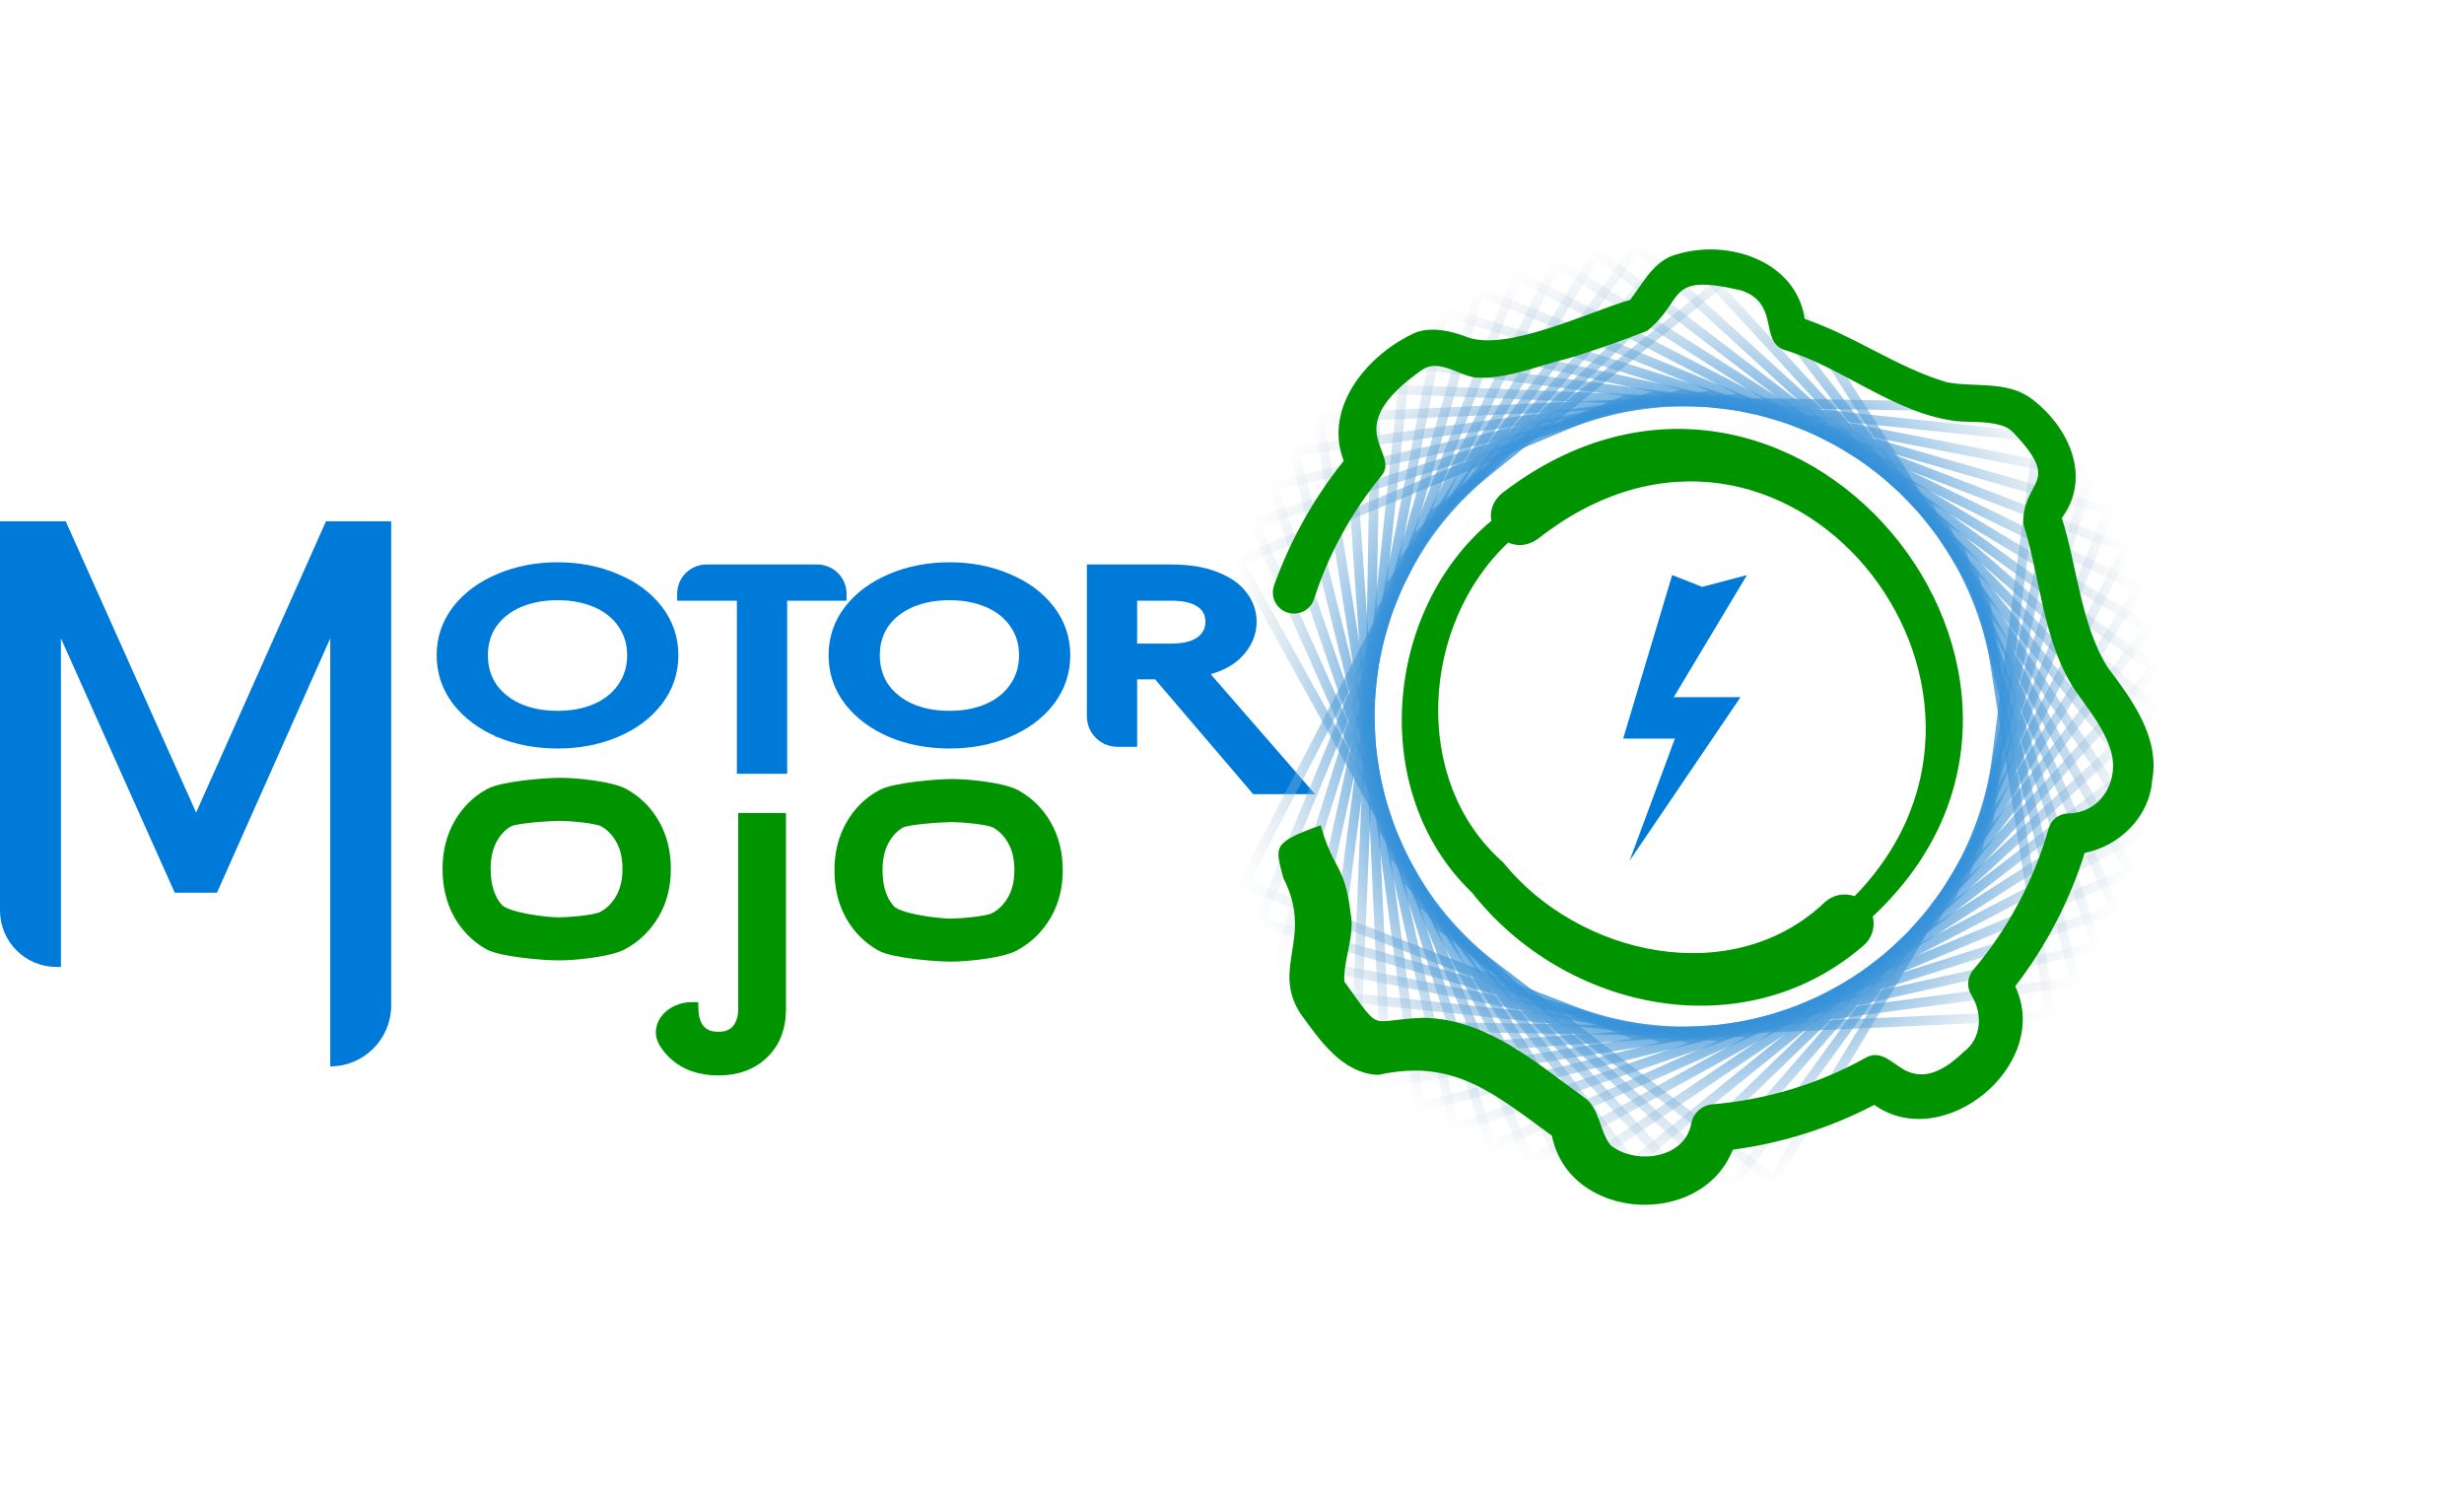
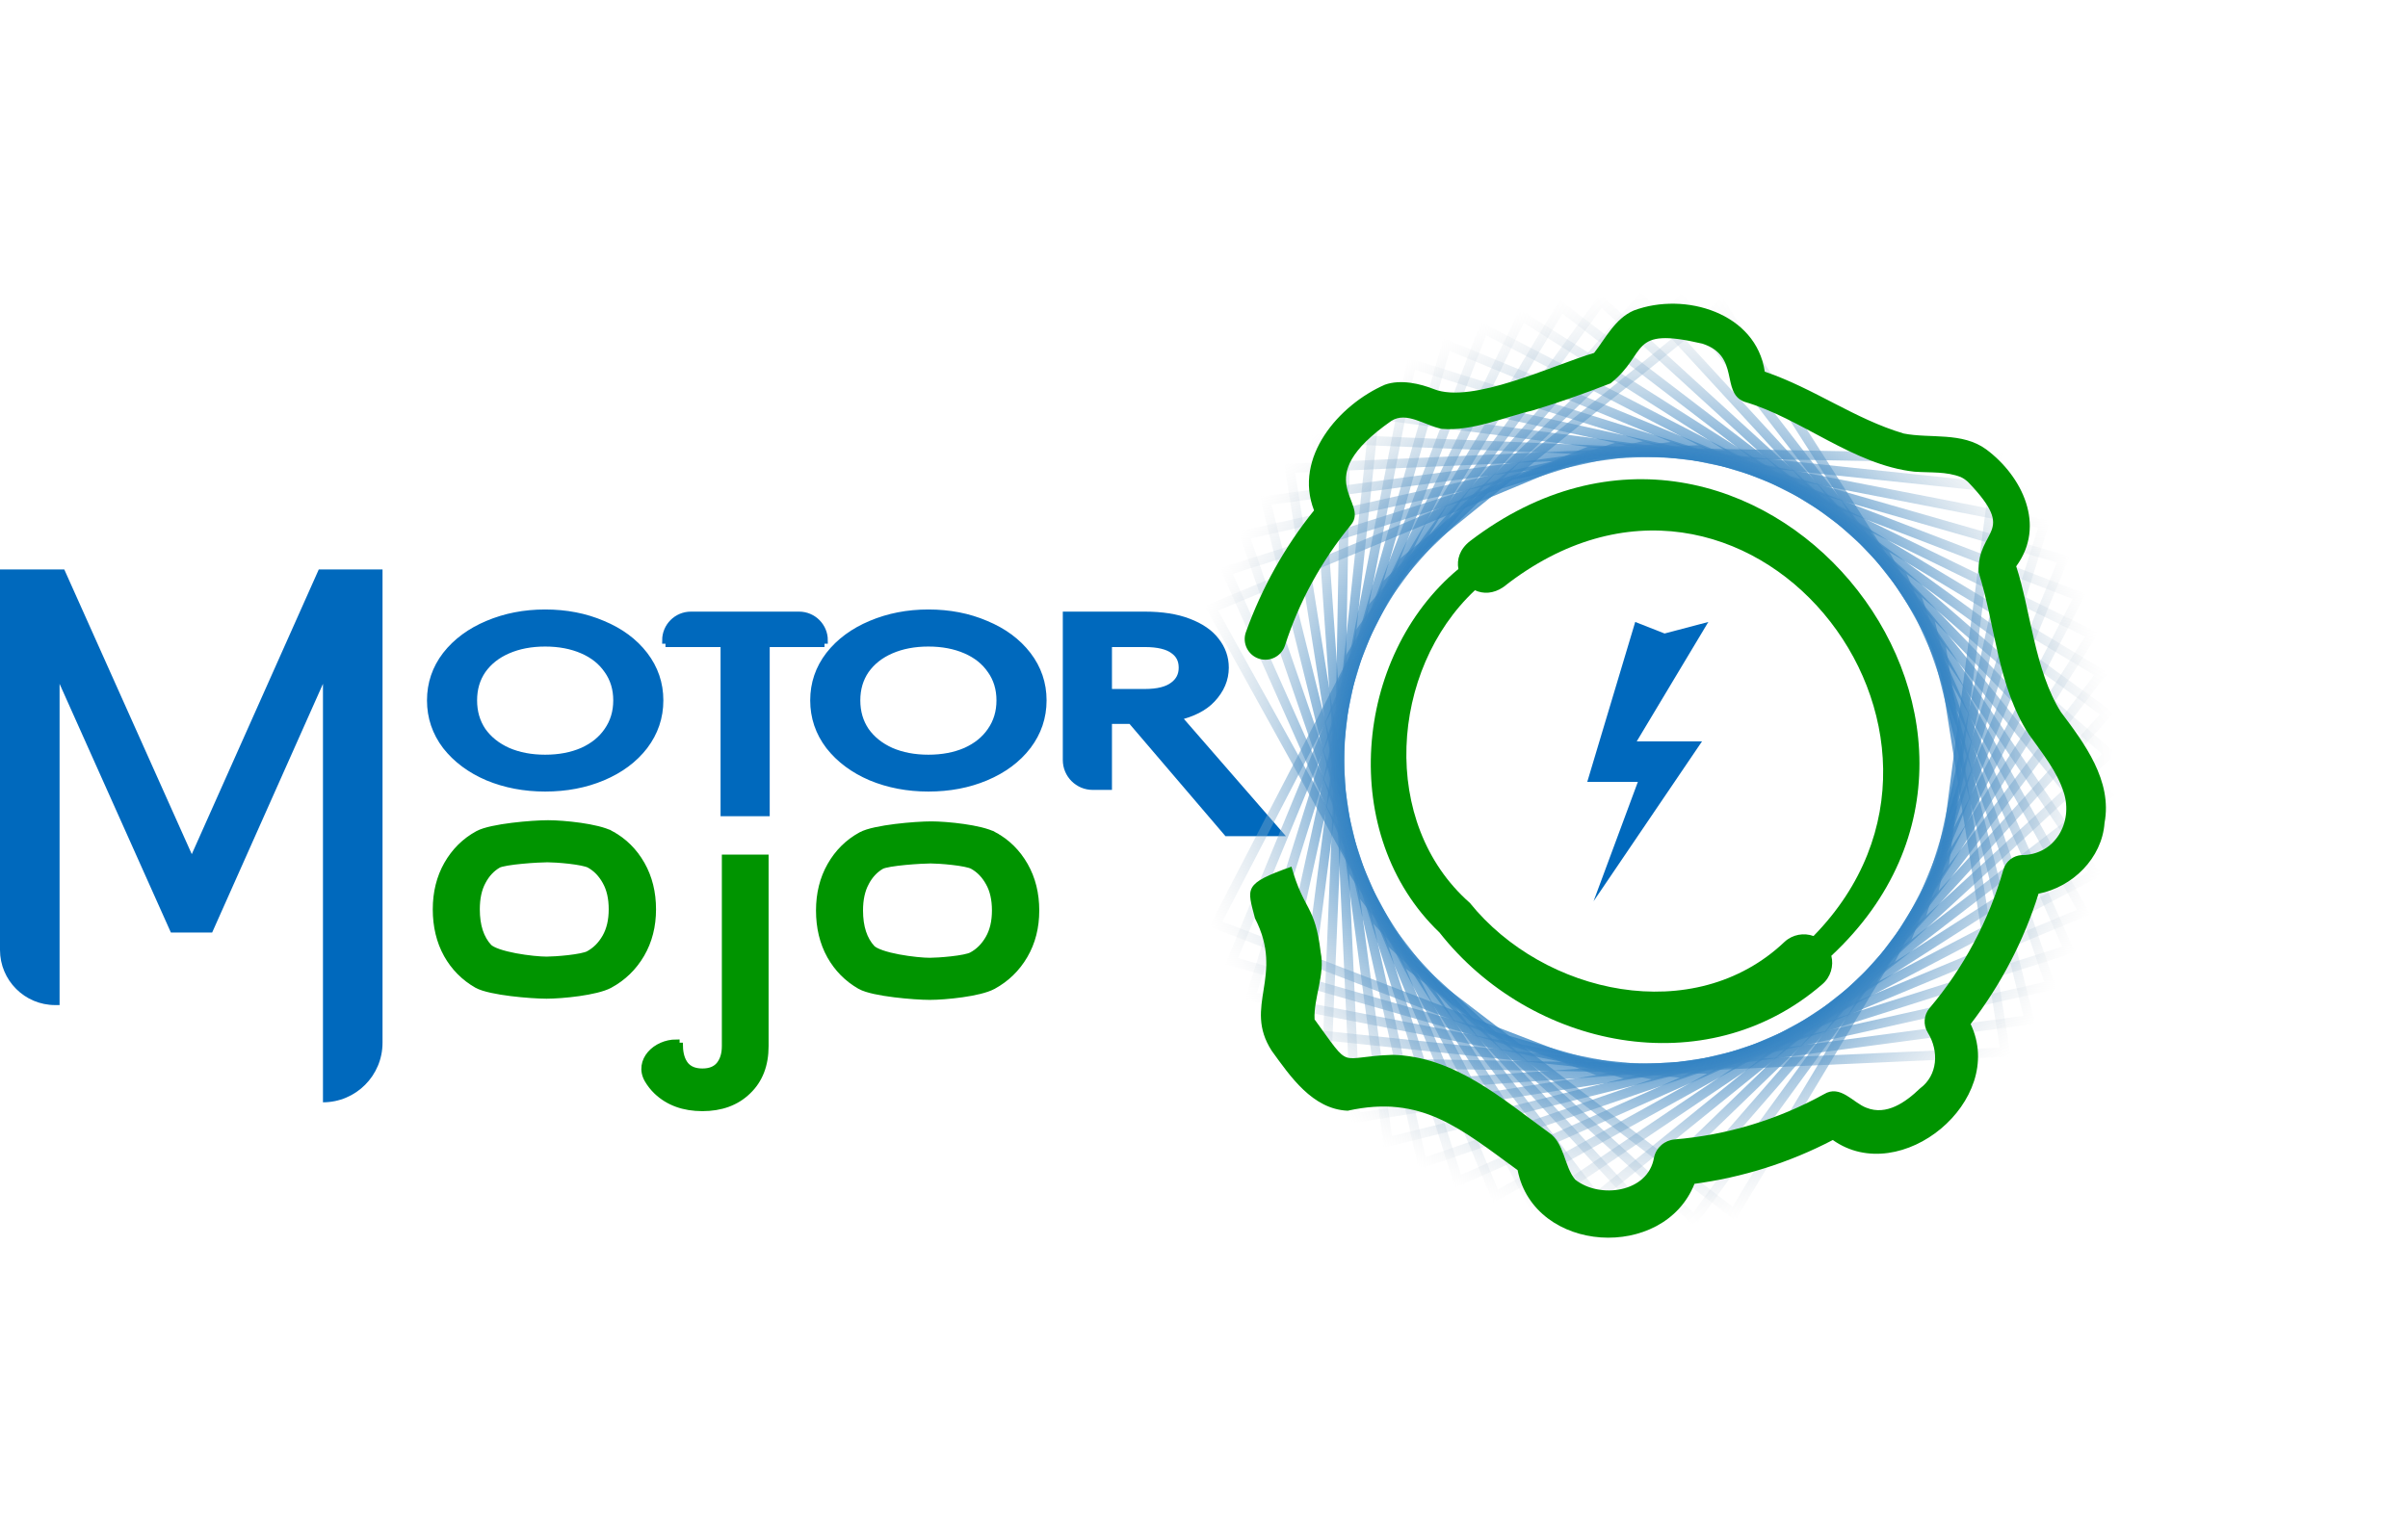
- <svg xmlns="http://www.w3.org/2000/svg" width="161" height="98" viewBox="0 0 161 98" fill="none">
-   <path d="M25.56 34.065V65.701C25.56 67.899 23.778 69.682 21.579 69.682V41.712L14.177 58.333H11.418L3.981 41.712V63.183H3.686C1.65 63.183 0 61.533 0 59.497V34.065H4.295L12.815 53.096L21.3 34.065H25.56Z" fill="#007AD9" />
-   <path d="M81.921 51.592L81.988 51.67H82.091H84.945H85.435L85.114 51.3L78.702 43.927C79.692 43.697 80.46 43.31 80.986 42.75C81.579 42.122 81.886 41.414 81.886 40.63C81.886 39.966 81.672 39.363 81.252 38.828C80.841 38.289 80.221 37.872 79.413 37.567C78.61 37.258 77.637 37.108 76.5 37.108H71.463H71.24V37.331V46.803C71.24 47.783 72.034 48.578 73.015 48.578H73.855H74.079V48.355V44.168H75.579L81.921 51.592ZM78.383 41.814L78.383 41.814L78.38 41.816C77.988 42.112 77.374 42.279 76.5 42.279H74.079V39.029H76.5C77.39 39.029 78.012 39.191 78.404 39.478L78.404 39.478L78.407 39.48C78.793 39.753 78.984 40.128 78.984 40.63C78.984 41.13 78.787 41.518 78.383 41.814Z" fill="#007AD9" stroke="#007AD9" stroke-width="0.446" />
-   <path d="M58.192 47.957L58.192 47.957L58.194 47.958C59.371 48.446 60.653 48.688 62.036 48.688C63.434 48.688 64.716 48.446 65.88 47.957L65.88 47.957C67.058 47.458 67.993 46.765 68.678 45.873L68.678 45.872C69.365 44.967 69.71 43.947 69.71 42.819C69.71 41.691 69.365 40.676 68.678 39.78C67.993 38.889 67.057 38.201 65.88 37.712C64.716 37.213 63.434 36.965 62.036 36.965C60.652 36.965 59.37 37.213 58.193 37.712C57.029 38.201 56.095 38.888 55.397 39.779L55.397 39.779L55.395 39.78C54.708 40.676 54.363 41.691 54.363 42.819C54.363 43.947 54.708 44.967 55.395 45.872L55.395 45.872L55.397 45.875C56.094 46.765 57.029 47.457 58.192 47.957ZM66.197 40.803L66.197 40.803L66.199 40.806C66.603 41.379 66.808 42.047 66.808 42.819C66.808 43.591 66.603 44.265 66.198 44.849L66.197 44.85C65.803 45.425 65.25 45.876 64.528 46.199C63.805 46.513 62.976 46.672 62.036 46.672C61.097 46.672 60.268 46.513 59.545 46.199C58.824 45.876 58.263 45.425 57.855 44.849C57.463 44.266 57.265 43.592 57.265 42.819C57.265 42.046 57.463 41.377 57.854 40.805C58.262 40.229 58.823 39.783 59.544 39.471C60.267 39.157 61.096 38.997 62.036 38.997C62.977 38.997 63.806 39.157 64.529 39.471C65.25 39.783 65.803 40.229 66.197 40.803Z" fill="#007AD9" stroke="#007AD9" stroke-width="0.446" />
-   <path d="M54.87 39.029H55.093V38.806C55.093 37.868 54.333 37.108 53.395 37.108H46.166C45.229 37.108 44.468 37.868 44.468 38.806V39.029H44.691H48.372V50.115V50.338H48.595H50.988H51.211V50.115V39.029H54.87Z" fill="#007AD9" stroke="#007AD9" stroke-width="0.446" />
-   <path d="M32.584 47.956L32.584 47.957L32.587 47.958C33.764 48.446 35.045 48.688 36.429 48.688C37.826 48.688 39.108 48.446 40.272 47.957L40.273 47.957C41.45 47.458 42.386 46.764 43.07 45.873L43.071 45.872C43.758 44.967 44.103 43.946 44.103 42.819C44.103 41.691 43.758 40.676 43.07 39.78C42.386 38.889 41.45 38.2 40.273 37.712C39.109 37.213 37.827 36.965 36.429 36.965C35.045 36.965 33.763 37.213 32.586 37.712C31.422 38.201 30.487 38.888 29.789 39.778L29.789 39.778L29.788 39.78C29.1 40.676 28.755 41.691 28.755 42.819C28.755 43.946 29.1 44.967 29.787 45.872L29.787 45.872L29.789 45.875C30.487 46.764 31.421 47.457 32.584 47.956ZM40.589 40.803L40.589 40.803L40.591 40.806C40.996 41.379 41.201 42.047 41.201 42.819C41.201 43.591 40.996 44.265 40.59 44.848L40.589 44.85C40.196 45.425 39.642 45.876 38.92 46.199C38.198 46.513 37.369 46.672 36.429 46.672C35.489 46.672 34.66 46.513 33.938 46.199C33.216 45.876 32.655 45.425 32.247 44.849C31.855 44.266 31.657 43.591 31.657 42.819C31.657 42.046 31.856 41.377 32.247 40.805C32.655 40.229 33.215 39.783 33.936 39.471C34.66 39.157 35.489 38.997 36.429 38.997C37.369 38.997 38.199 39.157 38.922 39.471C39.643 39.783 40.196 40.228 40.589 40.803Z" fill="#007AD9" stroke="#007AD9" stroke-width="0.446" />
-   <path d="M51.134 53.573V53.35H50.911H48.68H48.457V53.573V65.929C48.457 66.471 48.319 66.888 48.062 67.202C47.817 67.488 47.454 67.645 46.934 67.645C46.414 67.645 46.051 67.489 45.806 67.202C45.562 66.902 45.423 66.484 45.411 65.924L45.406 65.706H45.188C44.511 65.706 43.865 66.001 43.469 66.455C43.066 66.917 42.919 67.556 43.289 68.183C43.453 68.461 43.653 68.714 43.889 68.941L43.89 68.942C44.675 69.687 45.697 70.051 46.934 70.051C48.17 70.051 49.186 69.687 49.959 68.942C50.748 68.194 51.134 67.18 51.134 65.929V53.573Z" fill="#009400" stroke="#009400" stroke-width="0.446" />
-   <path d="M31.871 61.825L31.874 61.827C32.108 61.957 32.457 62.061 32.845 62.147C33.239 62.233 33.694 62.305 34.152 62.362C35.066 62.476 36.007 62.534 36.522 62.534C37.045 62.534 37.874 62.476 38.678 62.362C39.471 62.249 40.281 62.075 40.74 61.828L40.741 61.828C41.63 61.343 42.332 60.661 42.844 59.785C43.358 58.906 43.612 57.903 43.612 56.782C43.612 55.662 43.365 54.659 42.865 53.781C42.367 52.905 41.684 52.229 40.819 51.756C40.365 51.508 39.56 51.334 38.77 51.221C37.969 51.107 37.142 51.049 36.619 51.049C36.097 51.049 35.15 51.107 34.23 51.221C33.769 51.278 33.311 51.35 32.914 51.437C32.522 51.522 32.17 51.626 31.933 51.756C31.068 52.229 30.386 52.905 29.887 53.781C29.387 54.659 29.14 55.662 29.14 56.782C29.14 57.913 29.38 58.922 29.866 59.8L29.867 59.801C30.352 60.664 31.021 61.34 31.871 61.825ZM39.326 59.786L39.326 59.786L39.323 59.787C39.233 59.837 39.055 59.892 38.805 59.942C38.562 59.991 38.275 60.033 37.981 60.067C37.392 60.134 36.796 60.167 36.522 60.167C36.093 60.167 35.247 60.091 34.434 59.938C34.029 59.862 33.638 59.767 33.316 59.655C32.986 59.541 32.759 59.42 32.649 59.306C32.117 58.726 31.837 57.895 31.837 56.782C31.837 56.032 31.974 55.418 32.237 54.928L32.237 54.928L32.238 54.926C32.505 54.417 32.857 54.043 33.294 53.795C33.38 53.748 33.581 53.694 33.88 53.642C34.17 53.593 34.519 53.551 34.875 53.517C35.587 53.45 36.305 53.416 36.581 53.416C36.854 53.416 37.45 53.449 38.039 53.517C38.333 53.55 38.621 53.592 38.863 53.641C39.114 53.692 39.291 53.746 39.382 53.796C39.832 54.045 40.198 54.42 40.477 54.93L40.477 54.93L40.478 54.932C40.752 55.421 40.896 56.034 40.896 56.782C40.896 57.528 40.747 58.148 40.46 58.65C40.168 59.16 39.79 59.536 39.326 59.786Z" fill="#009400" stroke="#009400" stroke-width="0.446" />
-   <path d="M57.479 61.905L57.481 61.907C57.715 62.037 58.064 62.141 58.453 62.227C58.847 62.313 59.302 62.385 59.759 62.442C60.673 62.556 61.614 62.614 62.13 62.614C62.653 62.614 63.481 62.556 64.285 62.442C65.078 62.329 65.888 62.156 66.347 61.908L66.348 61.908C67.238 61.422 67.94 60.741 68.452 59.865C68.965 58.986 69.219 57.983 69.219 56.862C69.219 55.742 68.972 54.739 68.472 53.861C67.974 52.985 67.291 52.309 66.426 51.836C65.973 51.588 65.167 51.414 64.377 51.301C63.577 51.187 62.75 51.129 62.227 51.129C61.705 51.129 60.758 51.187 59.837 51.301C59.376 51.358 58.918 51.43 58.521 51.517C58.129 51.602 57.777 51.706 57.541 51.836C56.676 52.309 55.993 52.985 55.495 53.861C54.995 54.739 54.748 55.742 54.748 56.862C54.748 57.993 54.987 59.002 55.474 59.88L55.475 59.881C55.96 60.744 56.629 61.42 57.479 61.905ZM64.933 59.866L64.933 59.866L64.931 59.867C64.841 59.917 64.663 59.971 64.413 60.022C64.17 60.071 63.882 60.113 63.588 60.147C62.999 60.214 62.404 60.247 62.13 60.247C61.7 60.247 60.854 60.171 60.042 60.018C59.636 59.941 59.245 59.847 58.923 59.735C58.593 59.621 58.367 59.5 58.257 59.386C57.725 58.806 57.444 57.975 57.444 56.862C57.444 56.112 57.582 55.498 57.844 55.008L57.844 55.008L57.846 55.006C58.112 54.497 58.465 54.123 58.901 53.875C58.987 53.828 59.188 53.774 59.488 53.722C59.777 53.673 60.127 53.631 60.482 53.597C61.194 53.53 61.913 53.496 62.188 53.496C62.462 53.496 63.057 53.529 63.646 53.597C63.94 53.63 64.228 53.672 64.471 53.721C64.721 53.772 64.899 53.826 64.989 53.876C65.44 54.125 65.805 54.5 66.085 55.01L66.085 55.01L66.086 55.012C66.36 55.501 66.503 56.114 66.503 56.862C66.503 57.608 66.354 58.228 66.067 58.73C65.775 59.24 65.397 59.616 64.933 59.866Z" fill="#009400" stroke="#009400" stroke-width="0.446" />
-   <path d="M93.801 33.535L115.019 16.363L129.724 39.361L133.986 66.323L106.718 67.558L81.237 57.769L93.801 33.535Z" stroke="url(#paint0_radial_4371_343)" stroke-width="0.626" />
-   <path d="M92.707 35.005L112.348 16.048L129.001 37.677L135.597 64.165L108.54 67.772L82.303 60.241L92.707 35.005Z" stroke="url(#paint1_radial_4371_343)" stroke-width="0.626" />
-   <path d="M91.742 36.563L109.656 15.967L128.131 36.062L137.011 61.874L110.371 67.826L83.577 62.61L91.742 36.563Z" stroke="url(#paint2_radial_4371_343)" stroke-width="0.626" />
-   <path d="M90.918 38.2L106.968 16.121L127.124 34.529L138.219 59.469L112.2 67.72L85.053 64.859L90.918 38.2Z" stroke="url(#paint3_radial_4371_343)" stroke-width="0.626" />
-   <path d="M90.243 39.904L104.308 16.51L125.991 33.092L139.218 56.97L114.017 67.457L86.724 66.973L90.243 39.904Z" stroke="url(#paint4_radial_4371_343)" stroke-width="0.626" />
-   <path d="M89.716 41.66L101.689 17.13L124.735 31.758L139.992 54.393L115.801 67.037L88.57 68.933L89.716 41.66Z" stroke="url(#paint5_radial_4371_343)" stroke-width="0.626" />
-   <path d="M89.341 43.456L99.13 17.975L123.363 30.539L140.536 51.758L117.538 66.462L90.576 70.725L89.341 43.456Z" stroke="url(#paint6_radial_4371_343)" stroke-width="0.626" />
-   <path d="M89.128 45.275L96.659 19.038L121.895 29.442L140.852 49.083L119.223 65.736L92.736 72.332L89.128 45.275Z" stroke="url(#paint7_radial_4371_343)" stroke-width="0.626" />
-   <path d="M89.073 47.108L94.289 20.314L120.336 28.48L140.932 46.394L120.837 64.868L95.025 73.748L89.073 47.108Z" stroke="url(#paint8_radial_4371_343)" stroke-width="0.626" />
-   <path d="M89.18 48.936L92.04 21.79L118.7 27.654L140.779 43.705L122.371 63.86L97.431 74.956L89.18 48.936Z" stroke="url(#paint9_radial_4371_343)" stroke-width="0.626" />
-   <path d="M89.441 50.75L89.924 23.457L116.993 26.976L140.387 41.041L123.806 62.724L99.928 75.951L89.441 50.75Z" stroke="url(#paint10_radial_4371_343)" stroke-width="0.626" />
-   <path d="M89.864 52.535L87.967 25.304L115.24 26.45L139.771 38.423L125.142 61.469L102.508 76.727L89.864 52.535Z" stroke="url(#paint11_radial_4371_343)" stroke-width="0.626" />
-   <path d="M90.44 54.272L86.177 27.311L113.446 26.075L138.927 35.864L126.363 60.098L105.144 77.27L90.44 54.272Z" stroke="url(#paint12_radial_4371_343)" stroke-width="0.626" />
-   <path d="M91.164 55.958L84.568 29.47L111.625 25.863L137.862 33.394L127.458 58.63L107.817 77.586L91.164 55.958Z" stroke="url(#paint13_radial_4371_343)" stroke-width="0.626" />
-   <path d="M92.033 57.571L83.153 31.759L109.793 25.807L136.587 31.023L128.422 57.07L110.508 77.666L92.033 57.571Z" stroke="url(#paint14_radial_4371_343)" stroke-width="0.626" />
-   <path d="M93.04 59.105L81.944 34.165L107.964 25.914L135.11 28.775L129.246 55.434L113.195 77.513L93.04 59.105Z" stroke="url(#paint15_radial_4371_343)" stroke-width="0.626" />
-   <path d="M94.175 60.541L80.948 36.663L106.149 26.176L133.442 26.66L129.923 53.729L115.858 77.123L94.175 60.541Z" stroke="url(#paint16_radial_4371_343)" stroke-width="0.626" />
-   <path d="M121.756 61.793C122.327 61.311 122.537 60.561 122.369 59.883C138.973 44.401 117.096 17.756 98.225 32.165C97.531 32.704 97.329 33.403 97.448 34.031C90.416 39.876 89.387 51.836 96.183 58.327C102.275 66.073 113.963 68.537 121.756 61.793ZM98.553 35.452C99.103 35.707 99.789 35.698 100.468 35.227C116.603 22.507 134.495 44.943 121.178 58.563C120.534 58.33 119.786 58.452 119.246 58.947C113.211 64.692 103.157 62.483 98.212 56.347C92.162 51.028 92.861 40.783 98.553 35.452Z" fill="#009400" />
-   <path d="M90.053 70.24C94.992 69.144 97.576 71.433 101.404 74.21C102.517 79.803 111.175 80.31 113.223 75.126C116.441 74.698 119.591 73.702 122.466 72.198C127.004 75.418 134.109 69.557 131.675 64.448C133.688 61.838 135.232 58.872 136.214 55.733C138.48 55.297 140.454 53.364 140.623 51.006C141.155 48.177 139.274 45.681 137.71 43.597C135.951 40.816 135.67 36.722 134.72 33.852C136.719 31.135 135.135 27.841 132.722 26.04C131.102 24.853 128.989 25.328 127.204 24.977C123.918 24.003 121.219 21.964 117.919 20.841C117.352 16.929 112.598 15.47 109.165 16.755C107.92 17.294 107.287 18.605 106.516 19.591C103.774 20.398 98.353 23.032 95.804 22.006C94.914 21.654 93.603 21.334 92.539 21.713C89.454 23.062 86.42 26.576 87.803 30.116C85.841 32.545 84.309 35.31 83.251 38.248C82.986 38.98 83.385 39.792 84.127 40.029C84.853 40.263 85.631 39.864 85.864 39.138C86.333 37.681 86.94 36.265 87.678 34.922C88.42 33.566 89.286 32.277 90.268 31.085C91.554 29.516 87.314 28.088 92.962 24.137C93.991 23.477 95.208 24.44 96.341 24.666C98.384 24.833 100.542 23.873 102.512 23.406C104.242 22.879 105.941 22.276 107.617 21.623C110.167 19.594 108.756 17.802 113.759 18.973C116.294 19.806 114.963 22.201 116.529 22.847C120.359 23.947 123.81 27.072 127.916 27.528C129.018 27.605 130.058 27.506 131.025 27.891C131.224 27.986 131.403 28.112 131.555 28.27C134.825 31.705 132.126 31.285 132.207 34.248C133.332 37.774 133.474 41.868 135.569 45.088C136.451 46.33 137.46 47.569 137.899 48.972C138.541 50.976 137.298 53.147 135.103 53.154C134.54 53.177 134.027 53.555 133.864 54.126C132.899 57.516 131.21 60.694 128.931 63.38C128.55 63.831 128.483 64.498 128.815 65.025C129.572 66.257 129.484 67.872 128.291 68.752C127.321 69.685 126.052 70.578 124.716 70.044C123.825 69.72 122.971 68.461 121.869 69.141C118.799 70.84 115.388 71.87 111.893 72.16C111.231 72.216 110.656 72.701 110.516 73.384C110.117 75.72 106.879 76.145 105.252 74.844C104.495 73.944 104.559 72.401 103.47 71.684C100.347 69.422 97.171 66.605 93.049 66.507C89.291 66.623 90.397 67.643 87.823 64.118C87.83 64.122 87.834 64.134 87.837 64.136C87.837 64.139 87.838 64.139 87.839 64.138C87.761 62.735 88.559 61.128 88.245 59.643C87.874 56.47 87.109 56.871 86.296 53.926C86.031 52.896 86.729 55.616 86.296 53.926C83.038 55.083 83.338 55.348 83.858 57.384C85.855 61.264 83.034 63.217 84.971 66.229C86.213 67.94 87.689 70.136 90.053 70.24Z" fill="#009400" />
-   <path d="M114.147 37.578L111.224 38.35L109.262 37.578L106.059 48.266H109.439L106.479 56.245L113.727 45.557H109.364L114.147 37.578Z" fill="#007AD9" />
+ <svg xmlns="http://www.w3.org/2000/svg" width="140" height="89" viewBox="0 0 140 89" fill="none">
+   <path d="M22.24 33.117V60.644C22.24 62.557 20.689 64.108 18.777 64.108V64.108V39.771L12.335 54.233H9.935L3.464 39.771V58.453H3.207C1.436 58.453 0 57.017 0 55.246V33.117H3.737L11.15 49.676L18.534 33.117H22.24Z" fill="#0069BD" />
+   <path d="M71.279 48.367L71.337 48.435H71.427H73.91H74.337L74.057 48.114L68.478 41.699C69.339 41.498 70.008 41.161 70.465 40.674C70.981 40.128 71.248 39.511 71.248 38.83C71.248 38.251 71.063 37.727 70.696 37.262C70.339 36.793 69.8 36.43 69.096 36.164C68.398 35.895 67.552 35.765 66.562 35.765H62.179H61.985V35.959V44.2C61.985 45.053 62.676 45.745 63.529 45.745H64.261H64.455V45.551V41.908H65.76L71.279 48.367ZM68.2 39.86L68.2 39.86L68.198 39.861C67.857 40.119 67.322 40.264 66.562 40.264H64.455V37.437H66.562C67.336 37.437 67.877 37.577 68.219 37.827L68.219 37.827L68.221 37.829C68.557 38.067 68.723 38.393 68.723 38.83C68.723 39.264 68.552 39.602 68.2 39.86Z" fill="#0069BD" stroke="#0069BD" stroke-width="0.388" />
+   <path d="M48.197 43.39L48.197 43.39L48.199 43.392C48.806 44.167 49.619 44.77 50.631 45.204L50.633 45.205C51.657 45.629 52.772 45.841 53.976 45.841C55.192 45.841 56.308 45.63 57.32 45.204L57.321 45.204C58.345 44.77 59.159 44.167 59.755 43.391L59.755 43.39C60.353 42.602 60.653 41.715 60.653 40.733C60.653 39.752 60.353 38.869 59.755 38.09C59.159 37.314 58.345 36.715 57.32 36.29C56.308 35.855 55.192 35.64 53.976 35.64C52.772 35.64 51.656 35.856 50.632 36.29C49.62 36.715 48.806 37.313 48.199 38.088L48.199 38.088L48.198 38.09C47.599 38.869 47.299 39.752 47.299 40.733C47.299 41.715 47.599 42.602 48.197 43.39ZM57.596 38.98L57.596 38.98L57.598 38.982C57.95 39.48 58.128 40.062 58.128 40.733C58.128 41.405 57.95 41.991 57.597 42.499L57.596 42.501C57.254 43.001 56.772 43.393 56.144 43.675C55.515 43.947 54.794 44.086 53.976 44.086C53.159 44.086 52.437 43.947 51.808 43.675C51.181 43.393 50.693 43.001 50.338 42.5C49.997 41.992 49.824 41.406 49.824 40.733C49.824 40.061 49.997 39.479 50.337 38.981C50.692 38.48 51.18 38.092 51.807 37.82C52.437 37.547 53.158 37.408 53.976 37.408C54.794 37.408 55.516 37.547 56.145 37.82C56.773 38.092 57.254 38.48 57.596 38.98Z" fill="#0069BD" stroke="#0069BD" stroke-width="0.388" />
+   <path d="M47.742 37.242H47.936C47.936 36.426 47.274 35.765 46.458 35.765H40.168C39.352 35.765 38.691 36.426 38.691 37.242H38.885V37.437H42.087V47.082V47.276H42.282H44.363H44.557V47.082V37.437H47.742V37.242Z" fill="#0069BD" stroke="#0069BD" stroke-width="0.388" />
+   <path d="M25.916 43.39L25.916 43.39L25.918 43.392C26.525 44.167 27.338 44.77 28.35 45.204L28.352 45.205C29.376 45.629 30.491 45.841 31.695 45.841C32.911 45.841 34.027 45.63 35.039 45.204L35.04 45.204C36.064 44.77 36.879 44.167 37.474 43.391L37.475 43.39C38.072 42.602 38.373 41.715 38.373 40.733C38.373 39.752 38.072 38.869 37.474 38.09C36.878 37.314 36.064 36.715 35.04 36.29C34.027 35.855 32.911 35.64 31.695 35.64C30.491 35.64 29.375 35.856 28.351 36.29C27.339 36.715 26.526 37.313 25.918 38.088L25.918 38.088L25.917 38.09C25.319 38.869 25.019 39.752 25.019 40.733C25.019 41.715 25.319 42.602 25.916 43.39ZM35.315 38.98L35.315 38.98L35.317 38.982C35.669 39.48 35.848 40.062 35.848 40.733C35.848 41.405 35.669 41.991 35.316 42.499L35.315 42.501C34.973 43.001 34.491 43.393 33.863 43.675C33.234 43.947 32.513 44.086 31.695 44.086C30.878 44.086 30.157 43.947 29.528 43.675C28.9 43.393 28.412 43.001 28.057 42.5C27.716 41.992 27.544 41.406 27.544 40.733C27.544 40.061 27.716 39.479 28.057 38.981C28.411 38.48 28.899 38.092 29.527 37.82C30.156 37.547 30.878 37.408 31.695 37.408C32.514 37.408 33.235 37.547 33.864 37.82C34.492 38.092 34.973 38.48 35.315 38.98Z" fill="#0069BD" stroke="#0069BD" stroke-width="0.388" />
+   <path d="M44.492 50.09V49.896H44.297H42.356H42.162V50.09V60.841C42.162 61.313 42.042 61.676 41.819 61.948C41.606 62.198 41.289 62.335 40.837 62.335C40.385 62.335 40.069 62.198 39.855 61.949C39.644 61.688 39.523 61.324 39.512 60.837L39.318 60.841V60.647C38.729 60.647 38.167 60.904 37.823 61.298C37.472 61.701 37.344 62.257 37.666 62.802C37.808 63.044 37.983 63.264 38.187 63.462L38.189 63.463C38.872 64.111 39.761 64.428 40.837 64.428C41.913 64.428 42.797 64.111 43.469 63.462C44.156 62.812 44.492 61.93 44.492 60.841V50.09Z" fill="#009400" stroke="#009400" stroke-width="0.388" />
+   <path d="M27.732 57.272L27.734 57.273C27.937 57.386 28.241 57.477 28.579 57.551C28.922 57.627 29.318 57.69 29.716 57.739C30.511 57.838 31.33 57.888 31.779 57.888C32.234 57.888 32.955 57.838 33.654 57.739C34.344 57.641 35.049 57.49 35.448 57.274L35.449 57.274C36.223 56.852 36.834 56.258 37.279 55.497C37.726 54.732 37.947 53.859 37.947 52.884C37.947 51.909 37.732 51.037 37.297 50.273C36.864 49.511 36.27 48.922 35.517 48.51L35.425 48.679L35.517 48.51C35.122 48.294 34.421 48.144 33.734 48.045C33.038 47.946 32.318 47.896 31.863 47.896C31.409 47.896 30.585 47.946 29.784 48.045C29.383 48.094 28.984 48.157 28.639 48.233C28.298 48.307 27.991 48.398 27.786 48.51C27.033 48.922 26.439 49.511 26.005 50.273C25.57 51.037 25.355 51.909 25.355 52.884C25.355 53.868 25.564 54.745 25.987 55.51L25.987 55.51L25.988 55.511C26.41 56.261 26.992 56.849 27.732 57.272ZM34.218 55.498L34.218 55.498L34.216 55.499C34.137 55.542 33.983 55.589 33.765 55.633C33.554 55.676 33.303 55.712 33.047 55.742C32.535 55.8 32.017 55.829 31.779 55.829C31.405 55.829 30.669 55.763 29.962 55.63C29.609 55.563 29.269 55.481 28.988 55.384C28.701 55.285 28.504 55.179 28.409 55.08C27.946 54.575 27.702 53.852 27.702 52.884C27.702 52.231 27.821 51.697 28.05 51.271L28.05 51.271L28.051 51.269C28.283 50.826 28.59 50.501 28.969 50.285C29.044 50.244 29.219 50.196 29.48 50.152C29.732 50.108 30.036 50.072 30.345 50.043C30.964 49.984 31.59 49.955 31.829 49.955C32.067 49.955 32.586 49.984 33.098 50.042C33.354 50.072 33.604 50.108 33.816 50.151C34.033 50.195 34.188 50.242 34.267 50.285C34.659 50.502 34.977 50.828 35.22 51.272L35.22 51.272L35.221 51.274C35.459 51.699 35.584 52.233 35.584 52.884C35.584 53.533 35.454 54.072 35.205 54.509C34.951 54.953 34.622 55.28 34.218 55.498Z" fill="#009400" stroke="#009400" stroke-width="0.388" />
+   <path d="M50.013 57.34L50.014 57.342C50.218 57.455 50.522 57.545 50.86 57.62C51.203 57.695 51.599 57.758 51.997 57.807C52.792 57.907 53.611 57.957 54.059 57.957C54.514 57.957 55.235 57.907 55.934 57.807C56.625 57.709 57.329 57.558 57.729 57.343L57.73 57.342C58.504 56.92 59.115 56.327 59.56 55.565C60.007 54.8 60.228 53.928 60.228 52.952C60.228 51.977 60.013 51.105 59.578 50.341C59.144 49.579 58.55 48.99 57.798 48.579L57.705 48.748L57.798 48.579C57.403 48.363 56.702 48.212 56.015 48.114C55.318 48.014 54.599 47.964 54.144 47.964C53.689 47.964 52.865 48.014 52.064 48.113C51.663 48.163 51.265 48.225 50.919 48.301C50.578 48.375 50.272 48.466 50.066 48.579C49.314 48.99 48.72 49.579 48.286 50.341C47.851 51.105 47.636 51.977 47.636 52.952C47.636 53.937 47.845 54.814 48.268 55.578L48.268 55.578L48.269 55.579C48.691 56.329 49.273 56.918 50.013 57.34ZM56.498 55.566L56.498 55.566L56.496 55.567C56.418 55.611 56.263 55.658 56.046 55.702C55.834 55.745 55.584 55.781 55.328 55.81C54.816 55.868 54.297 55.897 54.059 55.897C53.685 55.897 52.949 55.831 52.242 55.698C51.889 55.632 51.55 55.549 51.269 55.452C50.982 55.353 50.785 55.248 50.689 55.148C50.227 54.644 49.982 53.92 49.982 52.952C49.982 52.3 50.102 51.765 50.331 51.339L50.331 51.339L50.331 51.337C50.563 50.894 50.87 50.569 51.25 50.353C51.325 50.312 51.5 50.265 51.761 50.22C52.012 50.177 52.316 50.141 52.626 50.111C53.245 50.053 53.87 50.023 54.11 50.023C54.348 50.023 54.866 50.052 55.379 50.111C55.634 50.14 55.885 50.176 56.096 50.219C56.314 50.263 56.469 50.31 56.547 50.354C56.939 50.57 57.257 50.897 57.5 51.34L57.5 51.34L57.501 51.342C57.74 51.767 57.865 52.301 57.865 52.952C57.865 53.601 57.735 54.14 57.485 54.577C57.231 55.021 56.902 55.349 56.498 55.566Z" fill="#009400" stroke="#009400" stroke-width="0.388" />
+   <path d="M81.619 32.657L100.082 17.715L112.876 37.726L116.585 61.186L92.858 62.261L70.687 53.743L81.619 32.657Z" stroke="url(#paint0_radial_6333_4761)" stroke-width="0.545" />
+   <path d="M80.665 33.938L97.755 17.444L112.245 36.264L117.984 59.311L94.441 62.45L71.612 55.897L80.665 33.938Z" stroke="url(#paint1_radial_6333_4761)" stroke-width="0.545" />
+   <path d="M79.828 35.292L95.415 17.371L111.49 34.856L119.216 57.316L96.037 62.494L72.723 57.956L79.828 35.292Z" stroke="url(#paint2_radial_6333_4761)" stroke-width="0.545" />
+   <path d="M79.111 36.717L93.077 17.505L110.614 33.523L120.269 55.223L97.629 62.402L74.008 59.913L79.111 36.717Z" stroke="url(#paint3_radial_6333_4761)" stroke-width="0.545" />
+   <path d="M78.521 38.196L90.76 17.841L109.626 32.269L121.135 53.045L99.207 62.17L75.46 61.749L78.521 38.196Z" stroke="url(#paint4_radial_6333_4761)" stroke-width="0.545" />
+   <path d="M78.062 39.724L88.48 18.38L108.532 31.109L121.808 50.803L100.759 61.804L77.065 63.455L78.062 39.724Z" stroke="url(#paint5_radial_6333_4761)" stroke-width="0.545" />
+   <path d="M77.738 41.286L86.255 19.115L107.341 30.048L122.283 48.51L102.272 61.304L78.813 65.013L77.738 41.286Z" stroke="url(#paint6_radial_6333_4761)" stroke-width="0.545" />
+   <path d="M77.552 42.87L84.106 20.04L106.064 29.093L122.558 46.183L103.738 60.673L80.691 66.412L77.552 42.87Z" stroke="url(#paint7_radial_6333_4761)" stroke-width="0.545" />
+   <path d="M77.505 44.47L82.043 21.156L104.707 28.261L122.628 43.848L105.143 59.923L82.684 67.65L77.505 44.47Z" stroke="url(#paint8_radial_6333_4761)" stroke-width="0.545" />
+   <path d="M77.596 46.06L80.085 22.44L103.281 27.543L122.493 41.509L106.475 59.046L84.775 68.701L77.596 46.06Z" stroke="url(#paint9_radial_6333_4761)" stroke-width="0.545" />
+   <path d="M77.826 47.635L78.247 23.888L101.8 26.949L122.155 39.188L107.727 58.054L86.951 69.564L77.826 47.635Z" stroke="url(#paint10_radial_6333_4761)" stroke-width="0.545" />
+   <path d="M78.192 49.19L76.542 25.496L100.272 26.493L121.617 36.911L108.888 56.963L89.194 70.239L78.192 49.19Z" stroke="url(#paint11_radial_6333_4761)" stroke-width="0.545" />
+   <path d="M78.693 50.701L74.984 27.241L98.711 26.166L120.882 34.684L109.95 55.769L91.487 70.711L78.693 50.701Z" stroke="url(#paint12_radial_6333_4761)" stroke-width="0.545" />
+   <path d="M79.324 52.164L73.584 29.117L97.127 25.978L119.956 32.531L110.903 54.489L93.813 70.984L79.324 52.164Z" stroke="url(#paint13_radial_6333_4761)" stroke-width="0.545" />
+   <path d="M80.08 53.574L72.354 31.114L95.534 25.936L118.847 30.474L111.742 53.138L96.155 71.058L80.08 53.574Z" stroke="url(#paint14_radial_6333_4761)" stroke-width="0.545" />
+   <path d="M80.955 54.906L71.301 33.205L93.941 26.026L117.561 28.515L112.459 51.712L98.493 70.923L80.955 54.906Z" stroke="url(#paint15_radial_6333_4761)" stroke-width="0.545" />
+   <path d="M81.943 56.153L70.434 35.377L92.362 26.251L116.11 26.672L113.048 50.225L100.81 70.581L81.943 56.153Z" stroke="url(#paint16_radial_6333_4761)" stroke-width="0.545" />
+   <path d="M105.941 57.248C106.438 56.829 106.621 56.176 106.474 55.587C120.922 42.115 101.887 18.931 85.467 31.469C84.863 31.938 84.687 32.546 84.79 33.092C78.672 38.178 77.776 48.585 83.69 54.232C88.99 60.972 99.16 63.116 105.941 57.248ZM85.752 34.328C86.23 34.55 86.827 34.543 87.418 34.133C101.457 23.065 117.026 42.587 105.438 54.438C104.878 54.235 104.227 54.341 103.757 54.772C98.506 59.77 89.758 57.848 85.455 52.509C80.191 47.881 80.799 38.968 85.752 34.328Z" fill="#009400" />
+   <path d="M78.356 64.597C82.653 63.643 84.901 65.635 88.232 68.051C89.2 72.918 96.734 73.359 98.516 68.848C101.316 68.476 104.057 67.609 106.559 66.3C110.507 69.102 116.689 64.003 114.572 59.557C116.323 57.286 117.667 54.706 118.521 51.974C120.492 51.595 122.21 49.912 122.357 47.861C122.82 45.4 121.184 43.227 119.822 41.414C118.292 38.995 118.048 35.432 117.221 32.935C118.961 30.571 117.582 27.705 115.482 26.138C114.073 25.105 112.234 25.518 110.681 25.213C107.822 24.365 105.474 22.591 102.602 21.614C102.108 18.21 97.973 16.941 94.985 18.058C93.901 18.528 93.352 19.668 92.68 20.526C90.295 21.229 85.577 23.52 83.36 22.628C82.585 22.322 81.444 22.043 80.519 22.373C77.835 23.546 75.195 26.605 76.398 29.684C74.691 31.798 73.358 34.204 72.437 36.76C72.207 37.397 72.554 38.103 73.199 38.31C73.831 38.513 74.508 38.166 74.711 37.534C75.119 36.266 75.647 35.034 76.289 33.866C76.935 32.687 77.688 31.565 78.543 30.528C79.661 29.162 75.973 27.92 80.887 24.482C81.782 23.908 82.841 24.746 83.826 24.942C85.605 25.088 87.482 24.253 89.197 23.846C90.702 23.387 92.18 22.863 93.638 22.294C95.857 20.529 94.629 18.97 98.982 19.988C101.188 20.713 100.03 22.797 101.393 23.359C104.725 24.317 107.728 27.036 111.301 27.433C112.26 27.499 113.164 27.414 114.006 27.748C114.179 27.831 114.334 27.941 114.467 28.078C117.312 31.067 114.964 30.701 115.034 33.279C116.013 36.348 116.137 39.91 117.96 42.712C118.727 43.792 119.605 44.87 119.987 46.091C120.546 47.835 119.464 49.724 117.554 49.73C117.064 49.75 116.618 50.079 116.476 50.576C115.636 53.525 114.167 56.291 112.184 58.627C111.852 59.02 111.794 59.6 112.083 60.059C112.741 61.131 112.665 62.536 111.627 63.302C110.783 64.114 109.678 64.891 108.516 64.426C107.741 64.144 106.998 63.049 106.039 63.64C103.367 65.118 100.4 66.015 97.359 66.267C96.783 66.316 96.282 66.737 96.161 67.333C95.813 69.365 92.996 69.734 91.581 68.602C90.922 67.82 90.978 66.477 90.03 65.853C87.312 63.885 84.549 61.434 80.963 61.348C77.692 61.45 78.655 62.337 76.416 59.27C76.421 59.274 76.425 59.284 76.428 59.286C76.428 59.288 76.428 59.288 76.429 59.288C76.361 58.067 77.056 56.668 76.782 55.376C76.46 52.615 75.794 52.964 75.086 50.402C75.464 51.873 74.856 49.505 75.086 50.402C72.252 51.409 72.512 51.639 72.965 53.41C74.703 56.786 72.249 58.486 73.934 61.107C75.014 62.595 76.299 64.506 78.356 64.597Z" fill="#009400" />
+   <path d="M99.322 36.172L96.778 36.843L95.071 36.172L92.283 45.471H95.225L92.649 52.414L98.956 43.115H95.16L99.322 36.172Z" fill="#0069BD" />
  <defs>
-     <radialGradient id="paint0_radial_4371_343" cx="0" cy="0" r="1" gradientUnits="userSpaceOnUse" gradientTransform="translate(110.081 46.818) rotate(99.211) scale(31.3228)">
+     <radialGradient id="paint0_radial_6333_4761" cx="0" cy="0" r="1" gradientUnits="userSpaceOnUse" gradientTransform="translate(95.7844 44.2147) rotate(99.211) scale(27.2543)">
      <stop stop-color="#009400" />
-       <stop offset="0.542" stop-color="#007AD9" />
+       <stop offset="0.542" stop-color="#0069BD" />
      <stop offset="1" stop-color="#D9D9D9" stop-opacity="0" />
    </radialGradient>
-     <radialGradient id="paint1_radial_4371_343" cx="0" cy="0" r="1" gradientUnits="userSpaceOnUse" gradientTransform="translate(110.083 46.8179) rotate(94.211) scale(31.3228)">
+     <radialGradient id="paint1_radial_6333_4761" cx="0" cy="0" r="1" gradientUnits="userSpaceOnUse" gradientTransform="translate(95.7837 44.2171) rotate(94.211) scale(27.2543)">
      <stop stop-color="#009400" />
-       <stop offset="0.542" stop-color="#007AD9" />
+       <stop offset="0.542" stop-color="#0069BD" />
      <stop offset="1" stop-color="#D9D9D9" stop-opacity="0" />
    </radialGradient>
-     <radialGradient id="paint2_radial_4371_343" cx="0" cy="0" r="1" gradientUnits="userSpaceOnUse" gradientTransform="translate(110.081 46.8172) rotate(89.211) scale(31.3228)">
+     <radialGradient id="paint2_radial_6333_4761" cx="0" cy="0" r="1" gradientUnits="userSpaceOnUse" gradientTransform="translate(95.7847 44.2143) rotate(89.211) scale(27.2543)">
      <stop stop-color="#009400" />
-       <stop offset="0.542" stop-color="#007AD9" />
+       <stop offset="0.542" stop-color="#0069BD" />
      <stop offset="1" stop-color="#D9D9D9" stop-opacity="0" />
    </radialGradient>
-     <radialGradient id="paint3_radial_4371_343" cx="0" cy="0" r="1" gradientUnits="userSpaceOnUse" gradientTransform="translate(110.08 46.8162) rotate(84.211) scale(31.3228)">
+     <radialGradient id="paint3_radial_6333_4761" cx="0" cy="0" r="1" gradientUnits="userSpaceOnUse" gradientTransform="translate(95.7846 44.2139) rotate(84.211) scale(27.2543)">
      <stop stop-color="#009400" />
-       <stop offset="0.542" stop-color="#007AD9" />
+       <stop offset="0.542" stop-color="#0069BD" />
      <stop offset="1" stop-color="#D9D9D9" stop-opacity="0" />
    </radialGradient>
-     <radialGradient id="paint4_radial_4371_343" cx="0" cy="0" r="1" gradientUnits="userSpaceOnUse" gradientTransform="translate(110.084 46.8178) rotate(79.211) scale(31.3228)">
+     <radialGradient id="paint4_radial_6333_4761" cx="0" cy="0" r="1" gradientUnits="userSpaceOnUse" gradientTransform="translate(95.7847 44.2117) rotate(79.211) scale(27.2543)">
      <stop stop-color="#009400" />
-       <stop offset="0.542" stop-color="#007AD9" />
+       <stop offset="0.542" stop-color="#0069BD" />
      <stop offset="1" stop-color="#D9D9D9" stop-opacity="0" />
    </radialGradient>
-     <radialGradient id="paint5_radial_4371_343" cx="0" cy="0" r="1" gradientUnits="userSpaceOnUse" gradientTransform="translate(110.084 46.8184) rotate(74.211) scale(31.3228)">
+     <radialGradient id="paint5_radial_6333_4761" cx="0" cy="0" r="1" gradientUnits="userSpaceOnUse" gradientTransform="translate(95.7843 44.2125) rotate(74.211) scale(27.2543)">
      <stop stop-color="#009400" />
-       <stop offset="0.542" stop-color="#007AD9" />
+       <stop offset="0.542" stop-color="#0069BD" />
      <stop offset="1" stop-color="#D9D9D9" stop-opacity="0" />
    </radialGradient>
-     <radialGradient id="paint6_radial_4371_343" cx="0" cy="0" r="1" gradientUnits="userSpaceOnUse" gradientTransform="translate(110.08 46.819) rotate(69.211) scale(31.3228)">
+     <radialGradient id="paint6_radial_6333_4761" cx="0" cy="0" r="1" gradientUnits="userSpaceOnUse" gradientTransform="translate(95.7837 44.2128) rotate(69.211) scale(27.2543)">
      <stop stop-color="#009400" />
-       <stop offset="0.542" stop-color="#007AD9" />
+       <stop offset="0.542" stop-color="#0069BD" />
      <stop offset="1" stop-color="#D9D9D9" stop-opacity="0" />
    </radialGradient>
-     <radialGradient id="paint7_radial_4371_343" cx="0" cy="0" r="1" gradientUnits="userSpaceOnUse" gradientTransform="translate(110.082 46.8175) rotate(64.211) scale(31.3228)">
+     <radialGradient id="paint7_radial_6333_4761" cx="0" cy="0" r="1" gradientUnits="userSpaceOnUse" gradientTransform="translate(95.7849 44.2119) rotate(64.211) scale(27.2543)">
      <stop stop-color="#009400" />
-       <stop offset="0.542" stop-color="#007AD9" />
+       <stop offset="0.542" stop-color="#0069BD" />
      <stop offset="1" stop-color="#D9D9D9" stop-opacity="0" />
    </radialGradient>
-     <radialGradient id="paint8_radial_4371_343" cx="0" cy="0" r="1" gradientUnits="userSpaceOnUse" gradientTransform="translate(110.082 46.8184) rotate(59.211) scale(31.3228)">
+     <radialGradient id="paint8_radial_6333_4761" cx="0" cy="0" r="1" gradientUnits="userSpaceOnUse" gradientTransform="translate(95.7849 44.218) rotate(59.211) scale(27.2543)">
      <stop stop-color="#009400" />
-       <stop offset="0.542" stop-color="#007AD9" />
+       <stop offset="0.542" stop-color="#0069BD" />
      <stop offset="1" stop-color="#D9D9D9" stop-opacity="0" />
    </radialGradient>
-     <radialGradient id="paint9_radial_4371_343" cx="0" cy="0" r="1" gradientUnits="userSpaceOnUse" gradientTransform="translate(110.083 46.8167) rotate(54.211) scale(31.3228)">
+     <radialGradient id="paint9_radial_6333_4761" cx="0" cy="0" r="1" gradientUnits="userSpaceOnUse" gradientTransform="translate(95.7842 44.2165) rotate(54.211) scale(27.2543)">
      <stop stop-color="#009400" />
-       <stop offset="0.542" stop-color="#007AD9" />
+       <stop offset="0.542" stop-color="#0069BD" />
      <stop offset="1" stop-color="#D9D9D9" stop-opacity="0" />
    </radialGradient>
-     <radialGradient id="paint10_radial_4371_343" cx="0" cy="0" r="1" gradientUnits="userSpaceOnUse" gradientTransform="translate(110.08 46.8167) rotate(49.211) scale(31.3228)">
+     <radialGradient id="paint10_radial_6333_4761" cx="0" cy="0" r="1" gradientUnits="userSpaceOnUse" gradientTransform="translate(95.7843 44.213) rotate(49.211) scale(27.2543)">
      <stop stop-color="#009400" />
-       <stop offset="0.542" stop-color="#007AD9" />
+       <stop offset="0.542" stop-color="#0069BD" />
      <stop offset="1" stop-color="#D9D9D9" stop-opacity="0" />
    </radialGradient>
-     <radialGradient id="paint11_radial_4371_343" cx="0" cy="0" r="1" gradientUnits="userSpaceOnUse" gradientTransform="translate(110.082 46.8182) rotate(44.211) scale(31.3228)">
+     <radialGradient id="paint11_radial_6333_4761" cx="0" cy="0" r="1" gradientUnits="userSpaceOnUse" gradientTransform="translate(95.784 44.2153) rotate(44.211) scale(27.2543)">
      <stop stop-color="#009400" />
-       <stop offset="0.542" stop-color="#007AD9" />
+       <stop offset="0.542" stop-color="#0069BD" />
      <stop offset="1" stop-color="#D9D9D9" stop-opacity="0" />
    </radialGradient>
-     <radialGradient id="paint12_radial_4371_343" cx="0" cy="0" r="1" gradientUnits="userSpaceOnUse" gradientTransform="translate(110.083 46.8151) rotate(39.211) scale(31.3228)">
+     <radialGradient id="paint12_radial_6333_4761" cx="0" cy="0" r="1" gradientUnits="userSpaceOnUse" gradientTransform="translate(95.7844 44.2119) rotate(39.211) scale(27.2543)">
      <stop stop-color="#009400" />
-       <stop offset="0.542" stop-color="#007AD9" />
+       <stop offset="0.542" stop-color="#0069BD" />
      <stop offset="1" stop-color="#D9D9D9" stop-opacity="0" />
    </radialGradient>
-     <radialGradient id="paint13_radial_4371_343" cx="0" cy="0" r="1" gradientUnits="userSpaceOnUse" gradientTransform="translate(110.082 46.8168) rotate(34.211) scale(31.3228)">
+     <radialGradient id="paint13_radial_6333_4761" cx="0" cy="0" r="1" gradientUnits="userSpaceOnUse" gradientTransform="translate(95.7846 44.2107) rotate(34.211) scale(27.2543)">
      <stop stop-color="#009400" />
-       <stop offset="0.542" stop-color="#007AD9" />
+       <stop offset="0.542" stop-color="#0069BD" />
      <stop offset="1" stop-color="#D9D9D9" stop-opacity="0" />
    </radialGradient>
-     <radialGradient id="paint14_radial_4371_343" cx="0" cy="0" r="1" gradientUnits="userSpaceOnUse" gradientTransform="translate(110.083 46.8161) rotate(29.211) scale(31.3228)">
+     <radialGradient id="paint14_radial_6333_4761" cx="0" cy="0" r="1" gradientUnits="userSpaceOnUse" gradientTransform="translate(95.7852 44.2156) rotate(29.211) scale(27.2543)">
      <stop stop-color="#009400" />
-       <stop offset="0.542" stop-color="#007AD9" />
+       <stop offset="0.542" stop-color="#0069BD" />
      <stop offset="1" stop-color="#D9D9D9" stop-opacity="0" />
    </radialGradient>
-     <radialGradient id="paint15_radial_4371_343" cx="0" cy="0" r="1" gradientUnits="userSpaceOnUse" gradientTransform="translate(110.083 46.8178) rotate(24.211) scale(31.3228)">
+     <radialGradient id="paint15_radial_6333_4761" cx="0" cy="0" r="1" gradientUnits="userSpaceOnUse" gradientTransform="translate(95.7849 44.2144) rotate(24.211) scale(27.2543)">
      <stop stop-color="#009400" />
-       <stop offset="0.542" stop-color="#007AD9" />
+       <stop offset="0.542" stop-color="#0069BD" />
      <stop offset="1" stop-color="#D9D9D9" stop-opacity="0" />
    </radialGradient>
-     <radialGradient id="paint16_radial_4371_343" cx="0" cy="0" r="1" gradientUnits="userSpaceOnUse" gradientTransform="translate(110.082 46.8156) rotate(19.211) scale(31.3228)">
+     <radialGradient id="paint16_radial_6333_4761" cx="0" cy="0" r="1" gradientUnits="userSpaceOnUse" gradientTransform="translate(95.7844 44.2099) rotate(19.211) scale(27.2543)">
      <stop stop-color="#009400" />
-       <stop offset="0.542" stop-color="#007AD9" />
+       <stop offset="0.542" stop-color="#0069BD" />
      <stop offset="1" stop-color="#D9D9D9" stop-opacity="0" />
    </radialGradient>
  </defs>
</svg>
